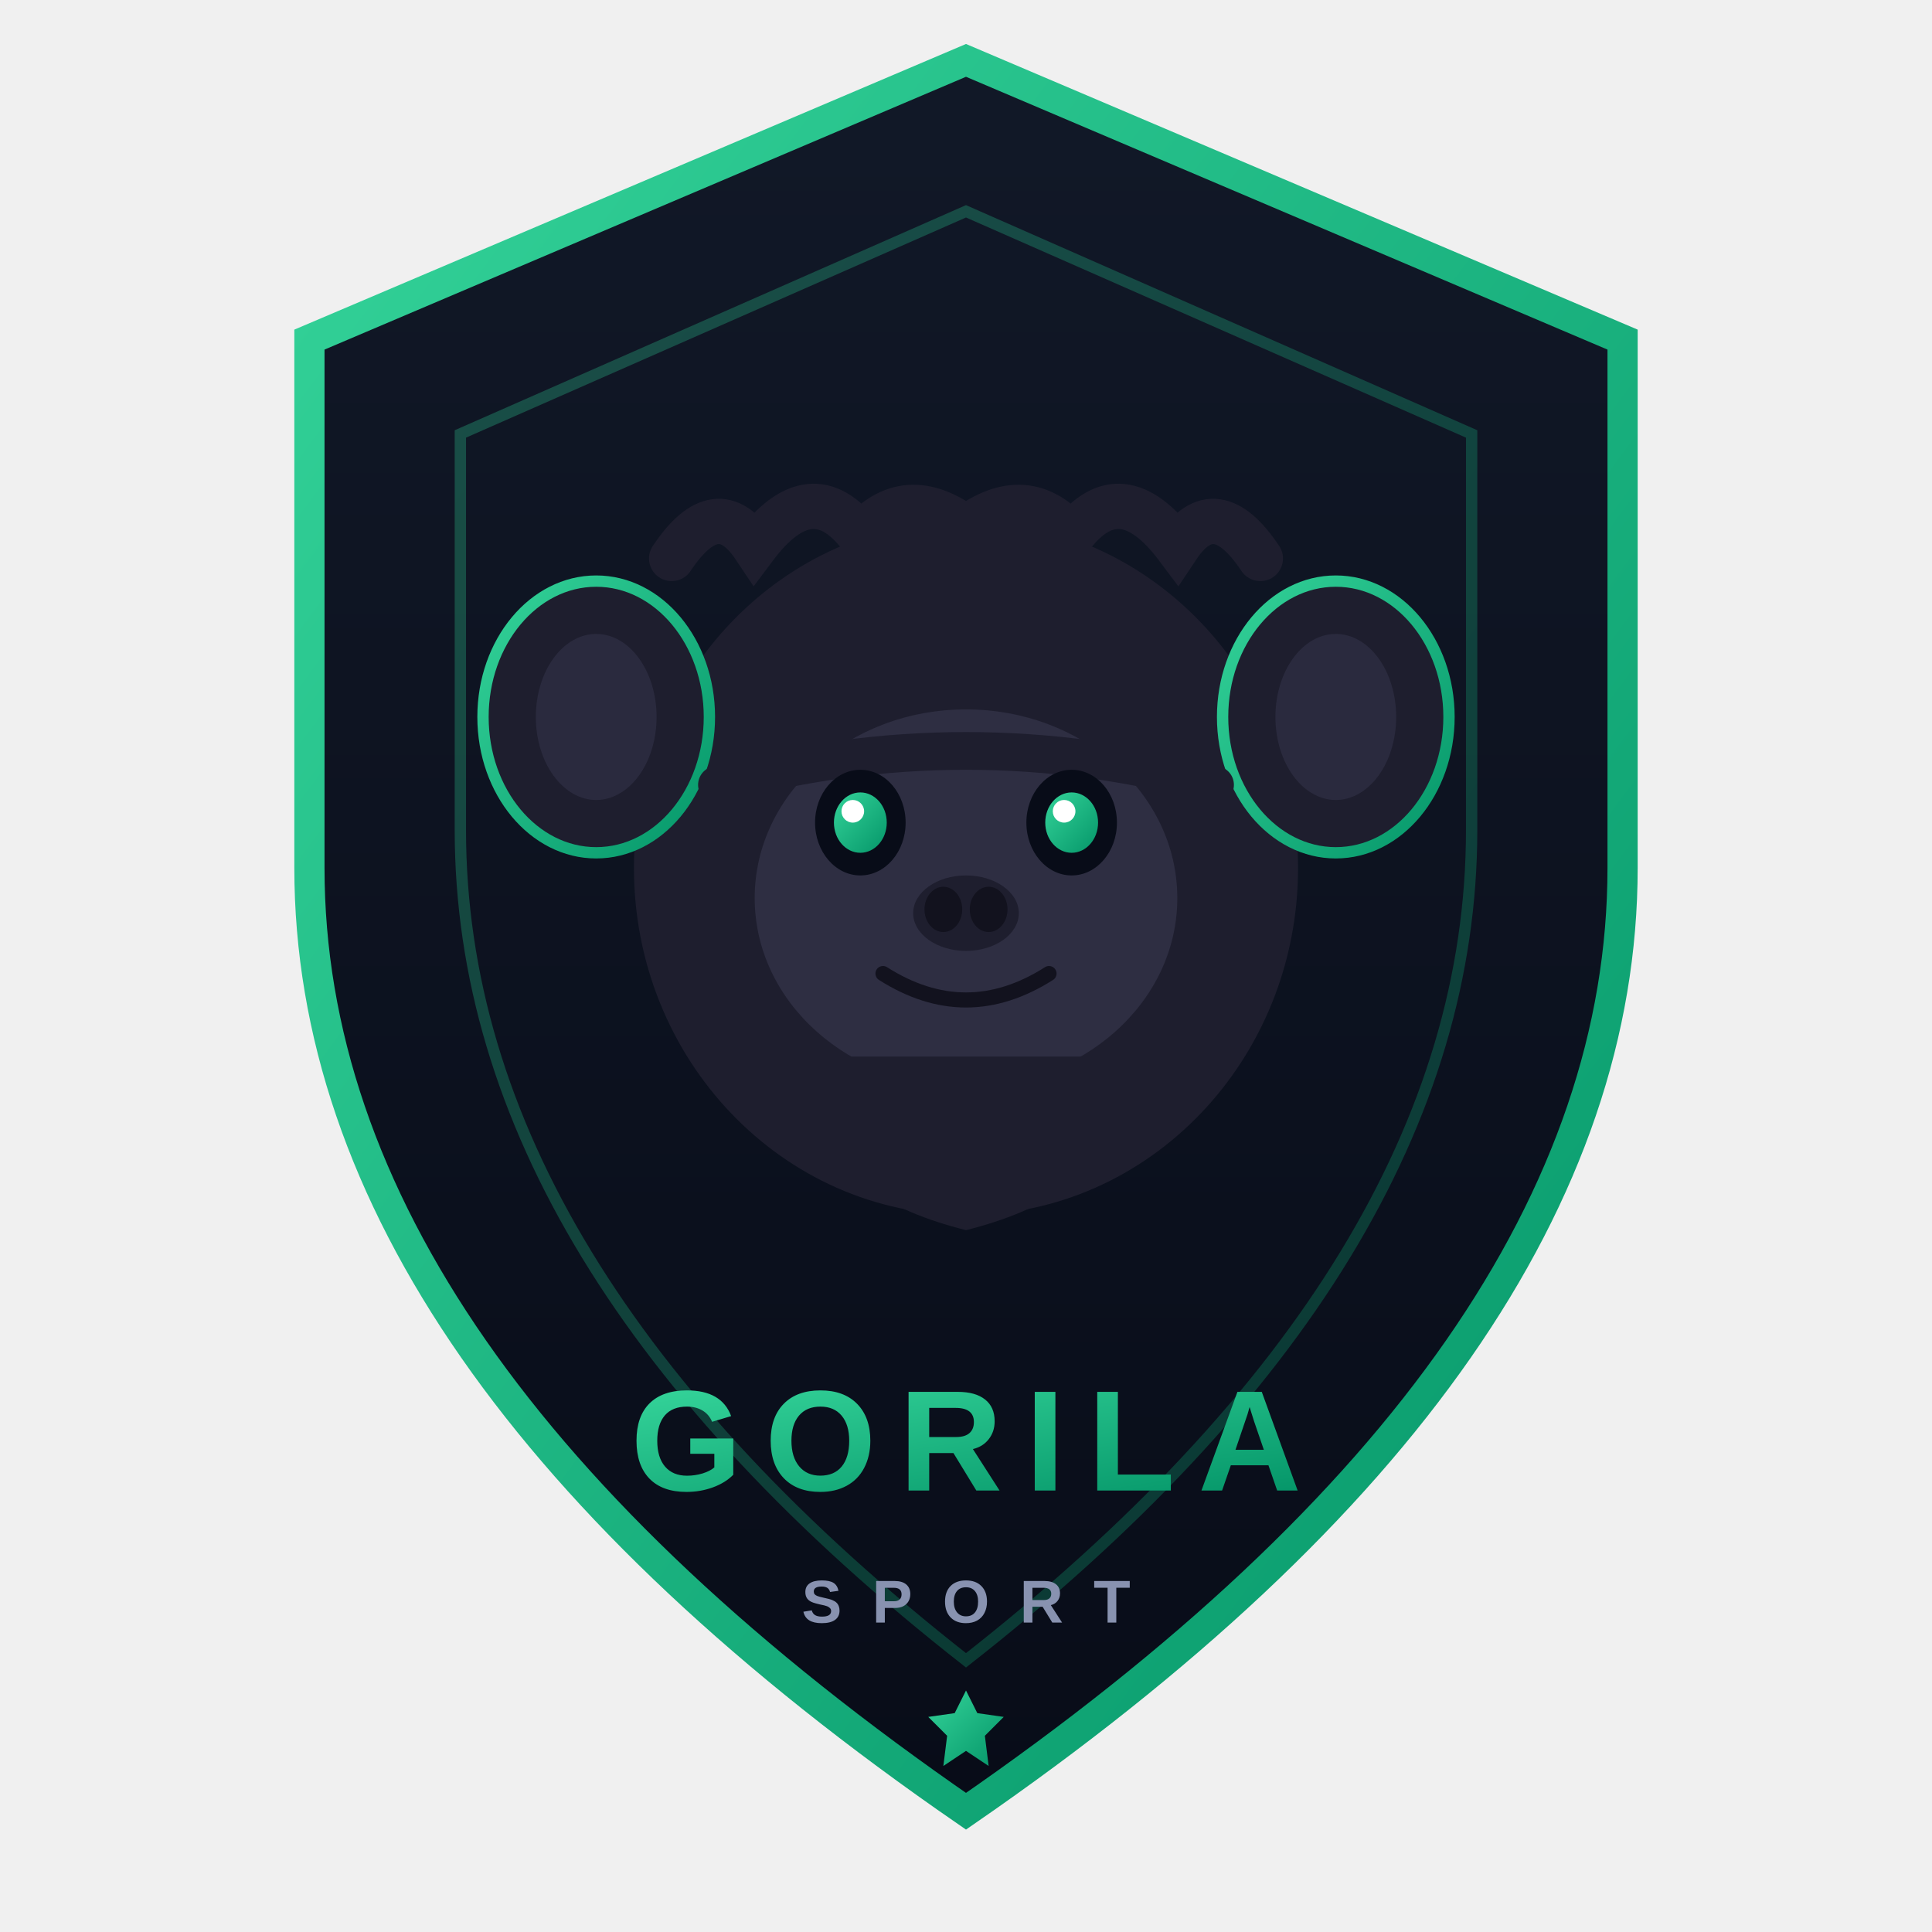
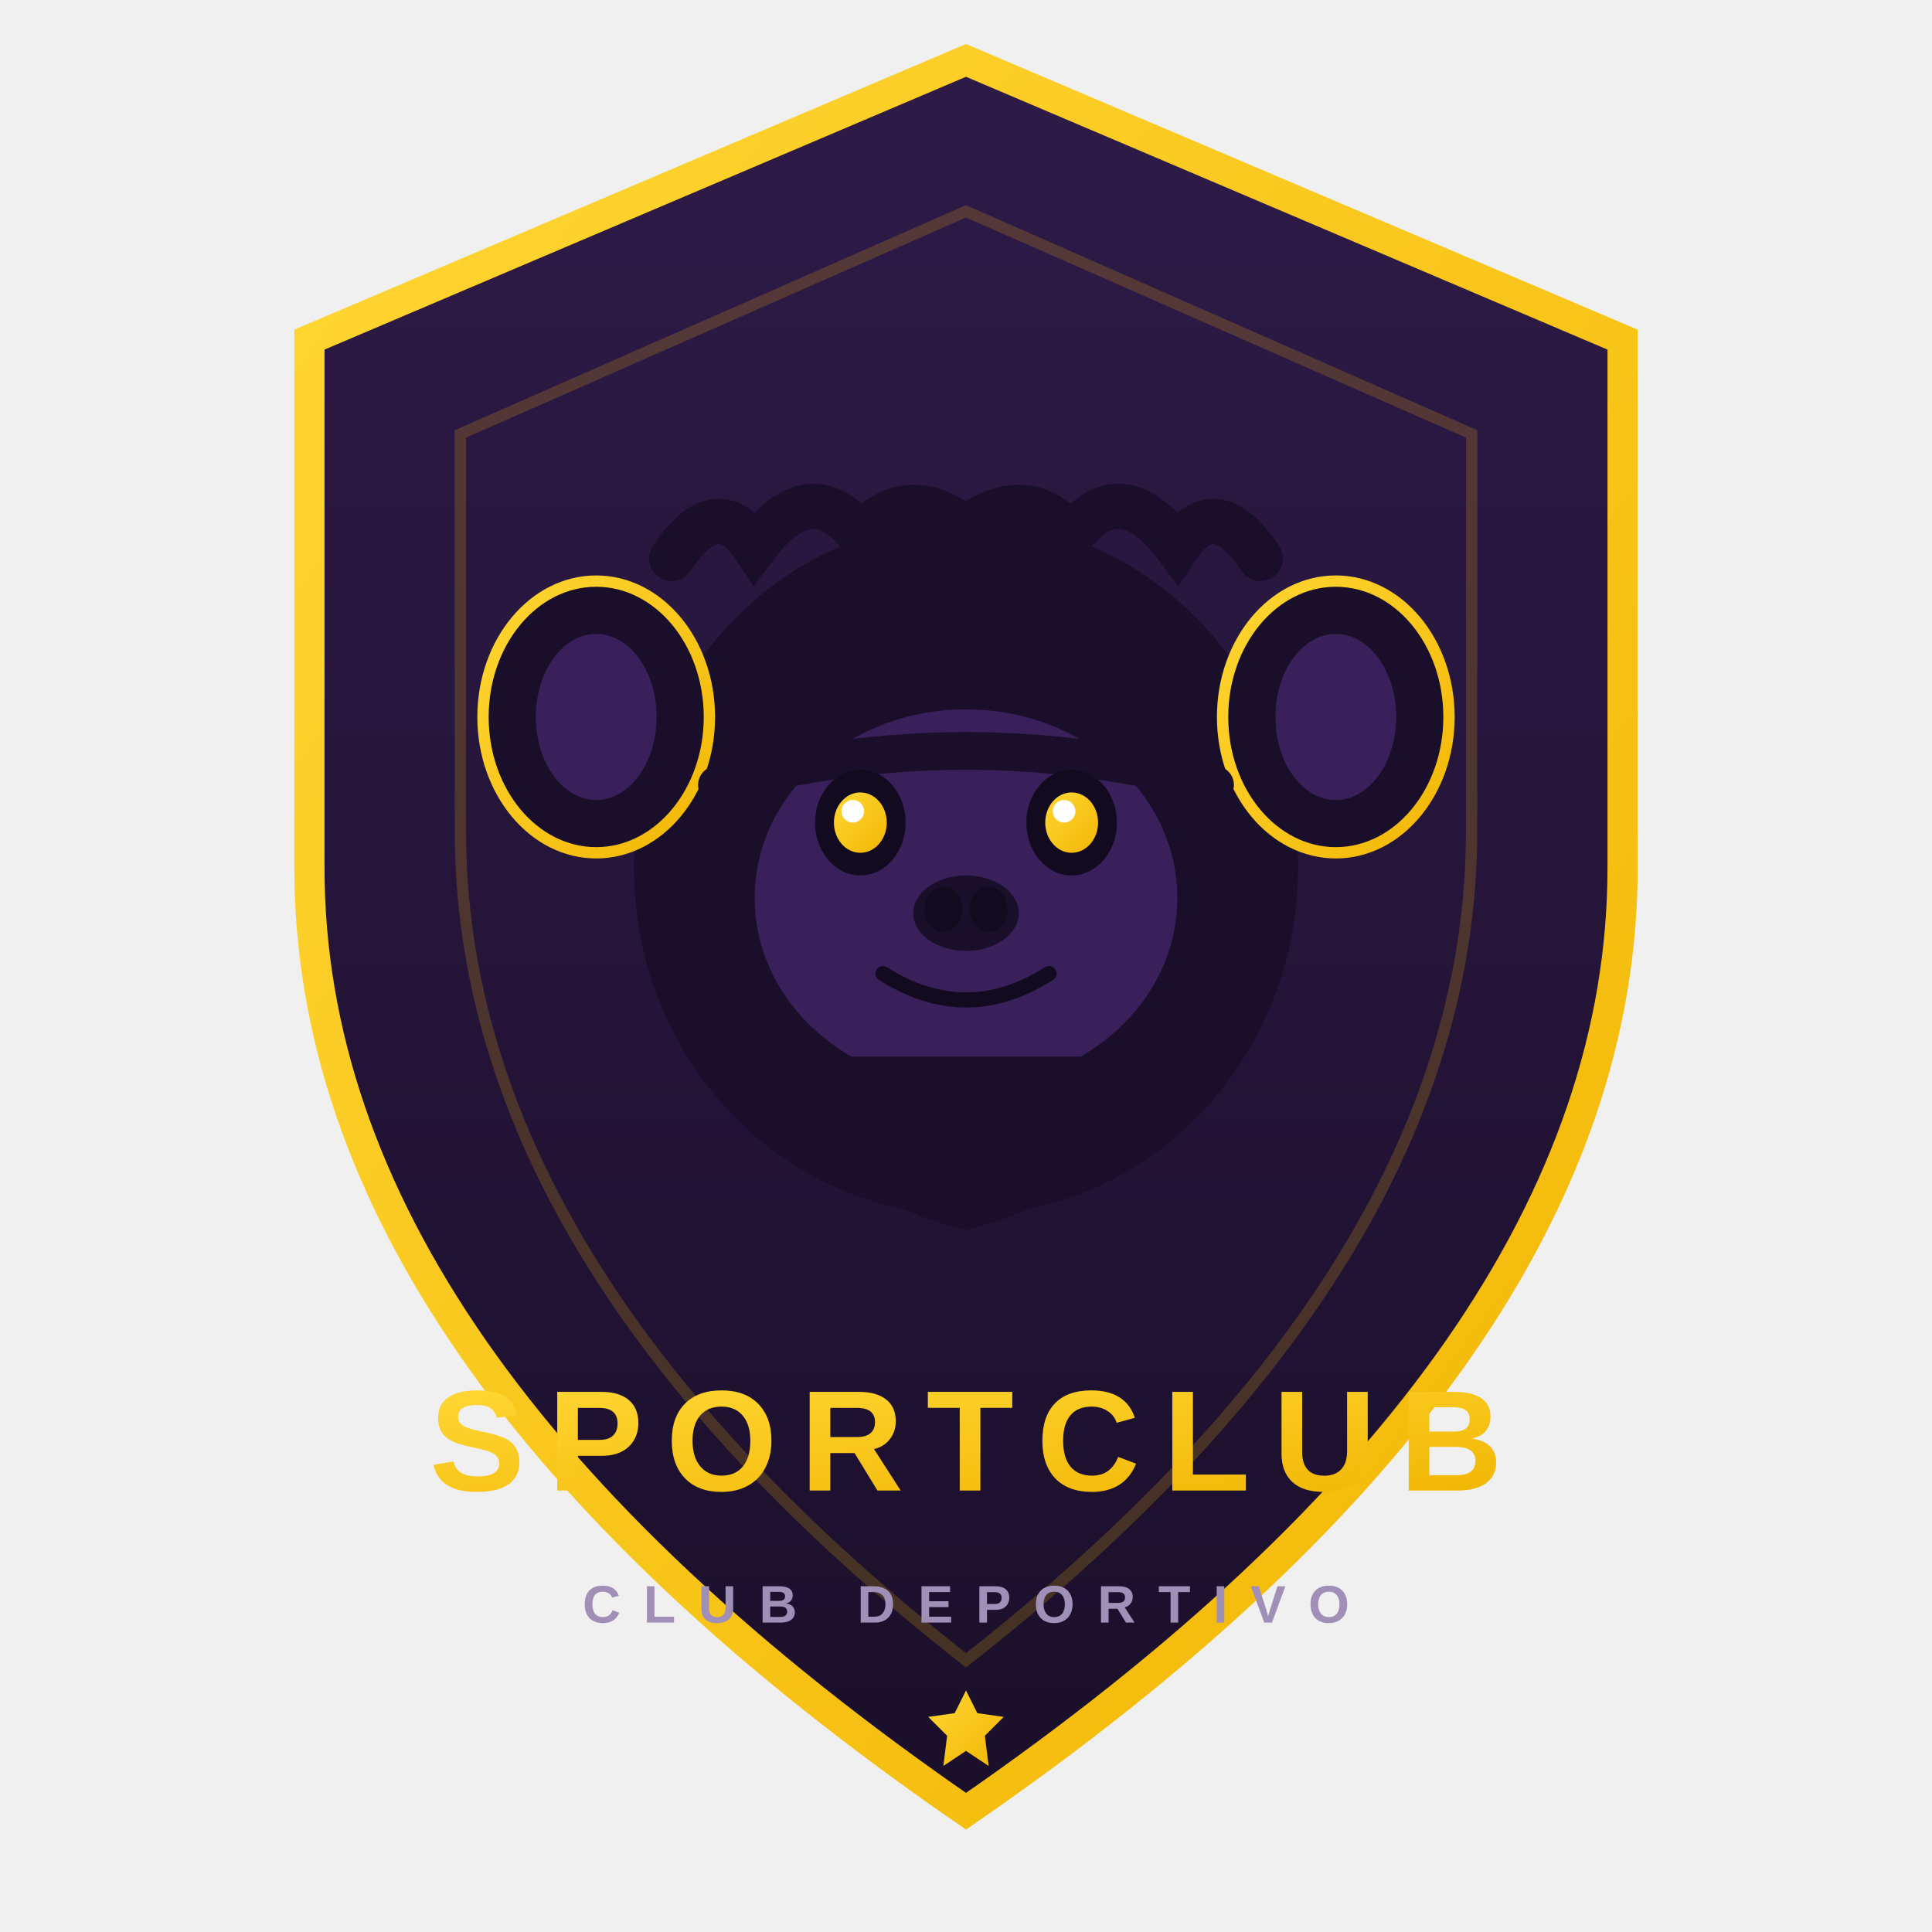
<svg xmlns="http://www.w3.org/2000/svg" viewBox="0 0 512 512" fill="none">
  <defs>
    <linearGradient id="shieldBg" x1="256" y1="32" x2="256" y2="480" gradientUnits="userSpaceOnUse">
-       <stop offset="0%" stop-color="#111827" />
-       <stop offset="100%" stop-color="#080c18" />
+       <stop offset="0%" stop-color="#2E1A47" />
+       <stop offset="100%" stop-color="#1a0f2a" />
    </linearGradient>
-     <linearGradient id="emerald" x1="0" y1="0" x2="1" y2="1">
-       <stop offset="0%" stop-color="#34d399" />
-       <stop offset="100%" stop-color="#059669" />
-     </linearGradient>
-     <linearGradient id="emeraldDim" x1="0" y1="0" x2="1" y2="1">
-       <stop offset="0%" stop-color="rgba(52,211,153,0.3)" />
-       <stop offset="100%" stop-color="rgba(5,150,105,0.3)" />
+     <linearGradient id="goldGrad" x1="0" y1="0" x2="1" y2="1">
+       <stop offset="0%" stop-color="#ffd633" />
+       <stop offset="100%" stop-color="#F2B705" />
    </linearGradient>
  </defs>
-   <path d="M256 16 L430 90 L430 230 Q430 360 256 480 Q82 360 82 230 L82 90 Z" fill="url(#shieldBg)" stroke="url(#emerald)" stroke-width="8" />
-   <path d="M256 56 L390 115 L390 220 Q390 335 256 440 Q122 335 122 220 L122 115 Z" fill="none" stroke="url(#emeraldDim)" stroke-width="3" />
-   <ellipse cx="256" cy="230" rx="88" ry="92" fill="#1e1e2e" />
-   <ellipse cx="158" cy="190" rx="30" ry="36" fill="#1e1e2e" stroke="url(#emerald)" stroke-width="3" />
-   <ellipse cx="158" cy="190" rx="16" ry="22" fill="#2a2a3e" />
-   <ellipse cx="354" cy="190" rx="30" ry="36" fill="#1e1e2e" stroke="url(#emerald)" stroke-width="3" />
-   <ellipse cx="354" cy="190" rx="16" ry="22" fill="#2a2a3e" />
-   <ellipse cx="256" cy="238" rx="56" ry="50" fill="#2e2e42" />
-   <path d="M190 208 Q256 190 322 208" fill="none" stroke="#1e1e2e" stroke-width="10" stroke-linecap="round" />
-   <ellipse cx="228" cy="218" rx="12" ry="14" fill="#080c18" />
-   <ellipse cx="228" cy="218" rx="7" ry="8" fill="url(#emerald)" />
+   <path d="M256 16 L430 90 L430 230 Q430 360 256 480 Q82 360 82 230 L82 90 Z" fill="url(#shieldBg)" stroke="url(#goldGrad)" stroke-width="8" />
+   <path d="M256 56 L390 115 L390 220 Q390 335 256 440 Q122 335 122 220 L122 115 Z" fill="none" stroke="rgba(242,183,5,0.2)" stroke-width="3" />
+   <ellipse cx="256" cy="230" rx="88" ry="92" fill="#1a0f2a" />
+   <ellipse cx="158" cy="190" rx="30" ry="36" fill="#1a0f2a" stroke="url(#goldGrad)" stroke-width="3" />
+   <ellipse cx="158" cy="190" rx="16" ry="22" fill="#3a205a" />
+   <ellipse cx="354" cy="190" rx="30" ry="36" fill="#1a0f2a" stroke="url(#goldGrad)" stroke-width="3" />
+   <ellipse cx="354" cy="190" rx="16" ry="22" fill="#3a205a" />
+   <ellipse cx="256" cy="238" rx="56" ry="50" fill="#3a205a" />
+   <path d="M190 208 Q256 190 322 208" fill="none" stroke="#1a0f2a" stroke-width="10" stroke-linecap="round" />
+   <ellipse cx="228" cy="218" rx="12" ry="14" fill="#120a1e" />
+   <ellipse cx="228" cy="218" rx="7" ry="8" fill="url(#goldGrad)" />
  <ellipse cx="226" cy="215" rx="3" ry="3" fill="#fff" />
-   <ellipse cx="284" cy="218" rx="12" ry="14" fill="#080c18" />
-   <ellipse cx="284" cy="218" rx="7" ry="8" fill="url(#emerald)" />
+   <ellipse cx="284" cy="218" rx="12" ry="14" fill="#120a1e" />
+   <ellipse cx="284" cy="218" rx="7" ry="8" fill="url(#goldGrad)" />
  <ellipse cx="282" cy="215" rx="3" ry="3" fill="#fff" />
-   <ellipse cx="256" cy="242" rx="14" ry="10" fill="#1e1e2e" />
-   <ellipse cx="250" cy="241" rx="5" ry="6" fill="#12121e" />
-   <ellipse cx="262" cy="241" rx="5" ry="6" fill="#12121e" />
-   <path d="M234 258 Q256 272 278 258" fill="none" stroke="#12121e" stroke-width="4" stroke-linecap="round" />
-   <path d="M178 148 Q190 130 200 145 Q215 125 228 142 Q240 128 256 140 Q272 128 284 142 Q297 125 312 145 Q322 130 334 148" fill="none" stroke="#1e1e2e" stroke-width="12" stroke-linecap="round" />
-   <path d="M206 280 Q215 305 230 315 Q240 322 256 326 Q272 322 282 315 Q297 305 306 280" fill="#1e1e2e" />
-   <text x="256" y="395" text-anchor="middle" font-family="Arial, sans-serif" font-weight="900" font-size="38" letter-spacing="6" fill="url(#emerald)">GORILA</text>
-   <text x="256" y="430" text-anchor="middle" font-family="Arial, sans-serif" font-weight="700" font-size="16" letter-spacing="8" fill="#8892b0">SPORT</text>
-   <path d="M256 448 L259 454 L266 455 L261 460 L262 468 L256 464 L250 468 L251 460 L246 455 L253 454 Z" fill="url(#emerald)" />
+   <ellipse cx="256" cy="242" rx="14" ry="10" fill="#1a0f2a" />
+   <ellipse cx="250" cy="241" rx="5" ry="6" fill="#120a1e" />
+   <ellipse cx="262" cy="241" rx="5" ry="6" fill="#120a1e" />
+   <path d="M234 258 Q256 272 278 258" fill="none" stroke="#120a1e" stroke-width="4" stroke-linecap="round" />
+   <path d="M178 148 Q190 130 200 145 Q215 125 228 142 Q240 128 256 140 Q272 128 284 142 Q297 125 312 145 Q322 130 334 148" fill="none" stroke="#1a0f2a" stroke-width="12" stroke-linecap="round" />
+   <path d="M206 280 Q215 305 230 315 Q240 322 256 326 Q272 322 282 315 Q297 305 306 280" fill="#1a0f2a" />
+   <text x="256" y="395" text-anchor="middle" font-family="Arial, sans-serif" font-weight="900" font-size="38" letter-spacing="6" fill="url(#goldGrad)">SPORTCLUB</text>
+   <text x="256" y="430" text-anchor="middle" font-family="Arial, sans-serif" font-weight="700" font-size="14" letter-spacing="6" fill="#a090b8">CLUB DEPORTIVO</text>
+   <path d="M256 448 L259 454 L266 455 L261 460 L262 468 L256 464 L250 468 L251 460 L246 455 L253 454 Z" fill="url(#goldGrad)" />
</svg>
